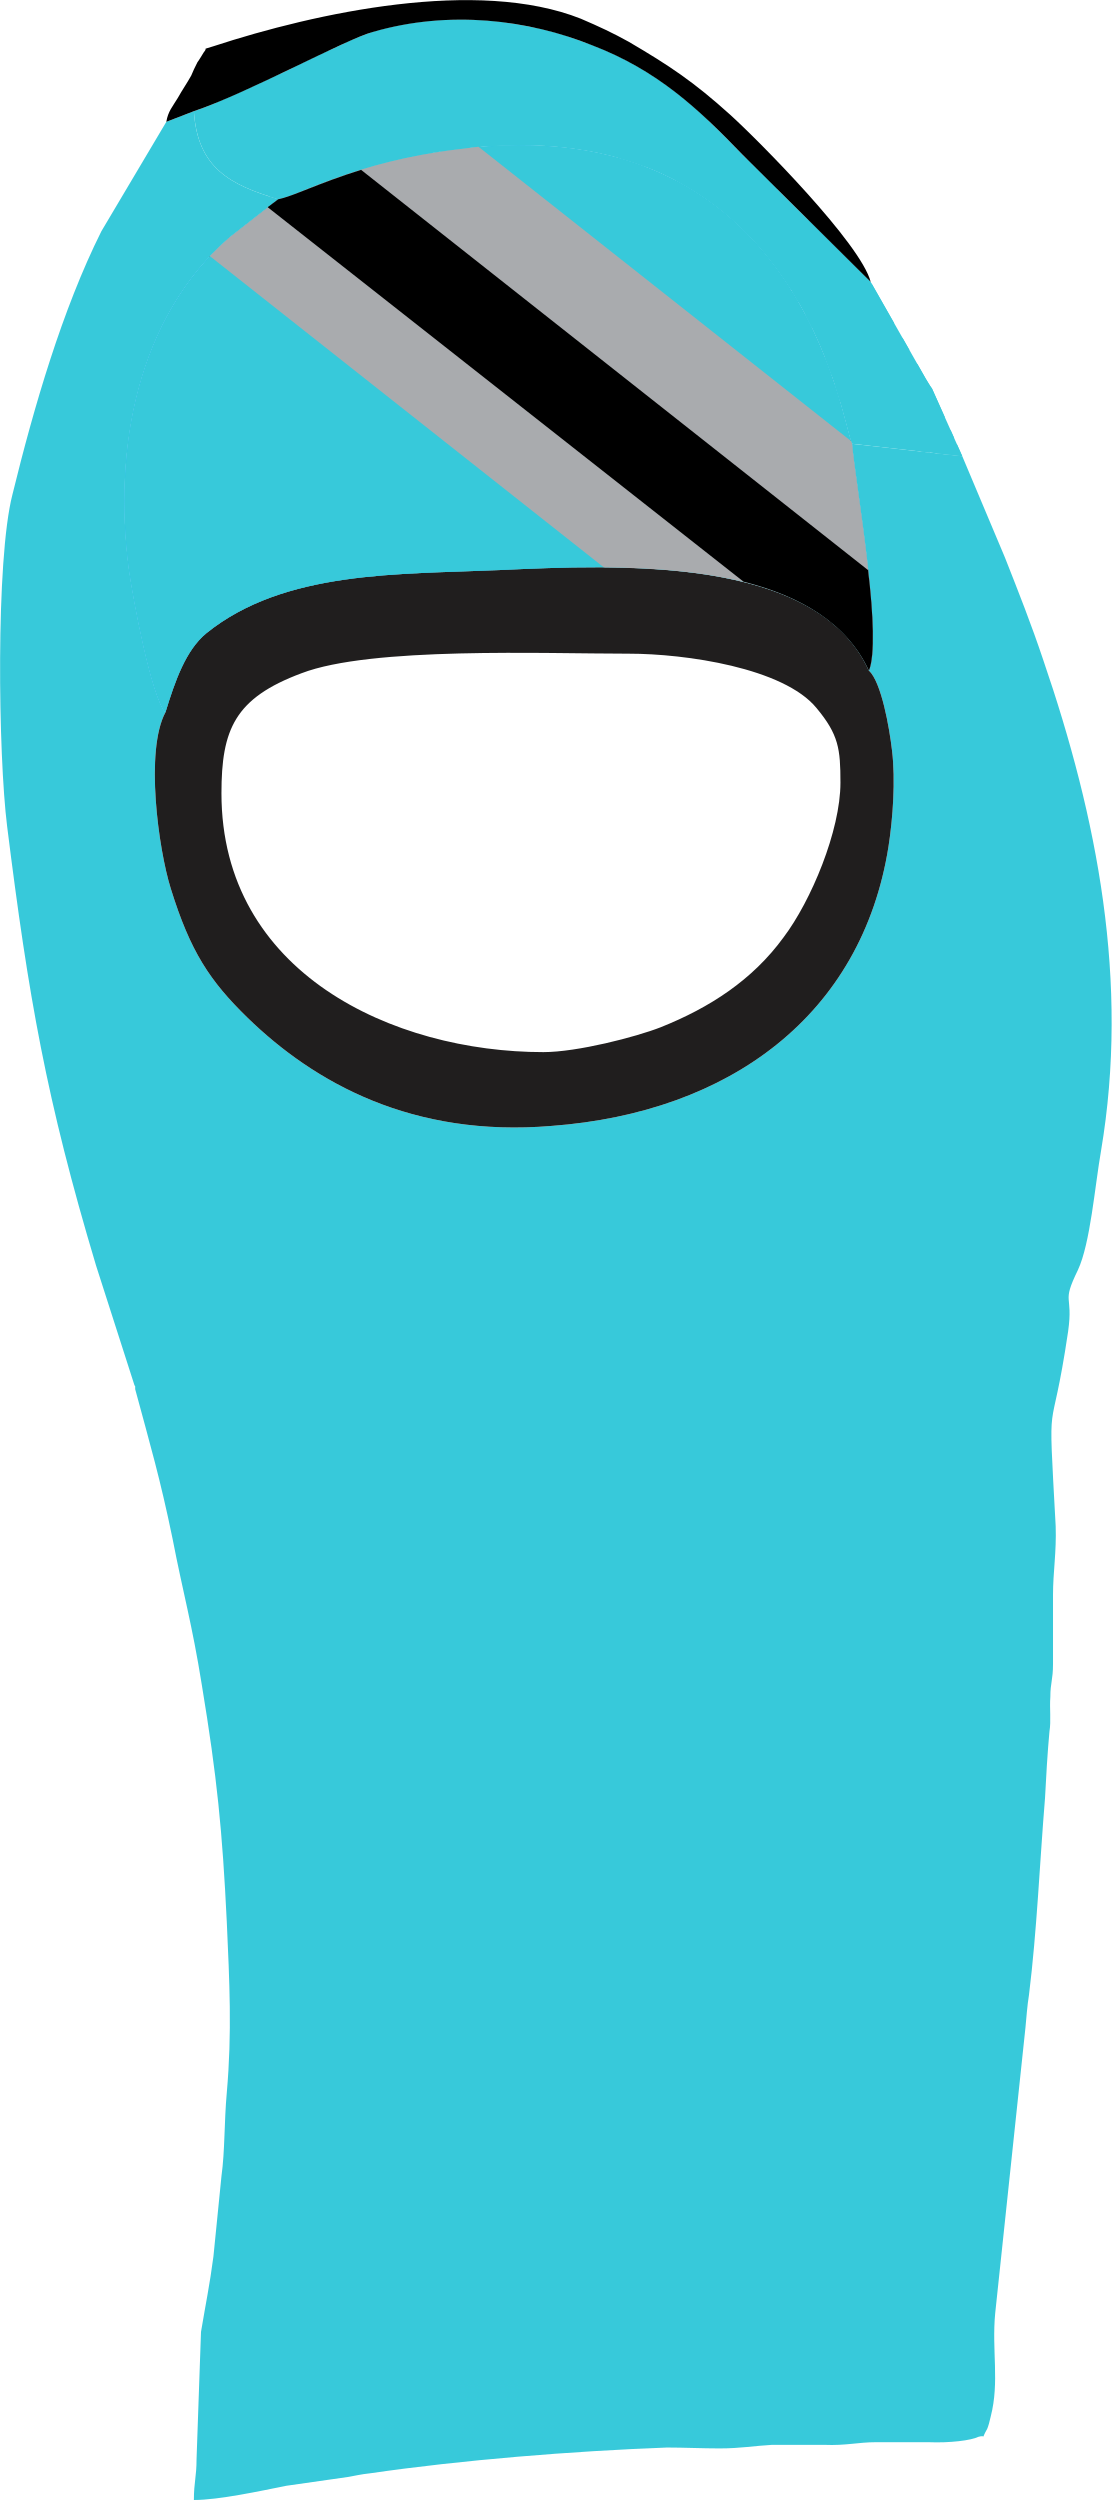
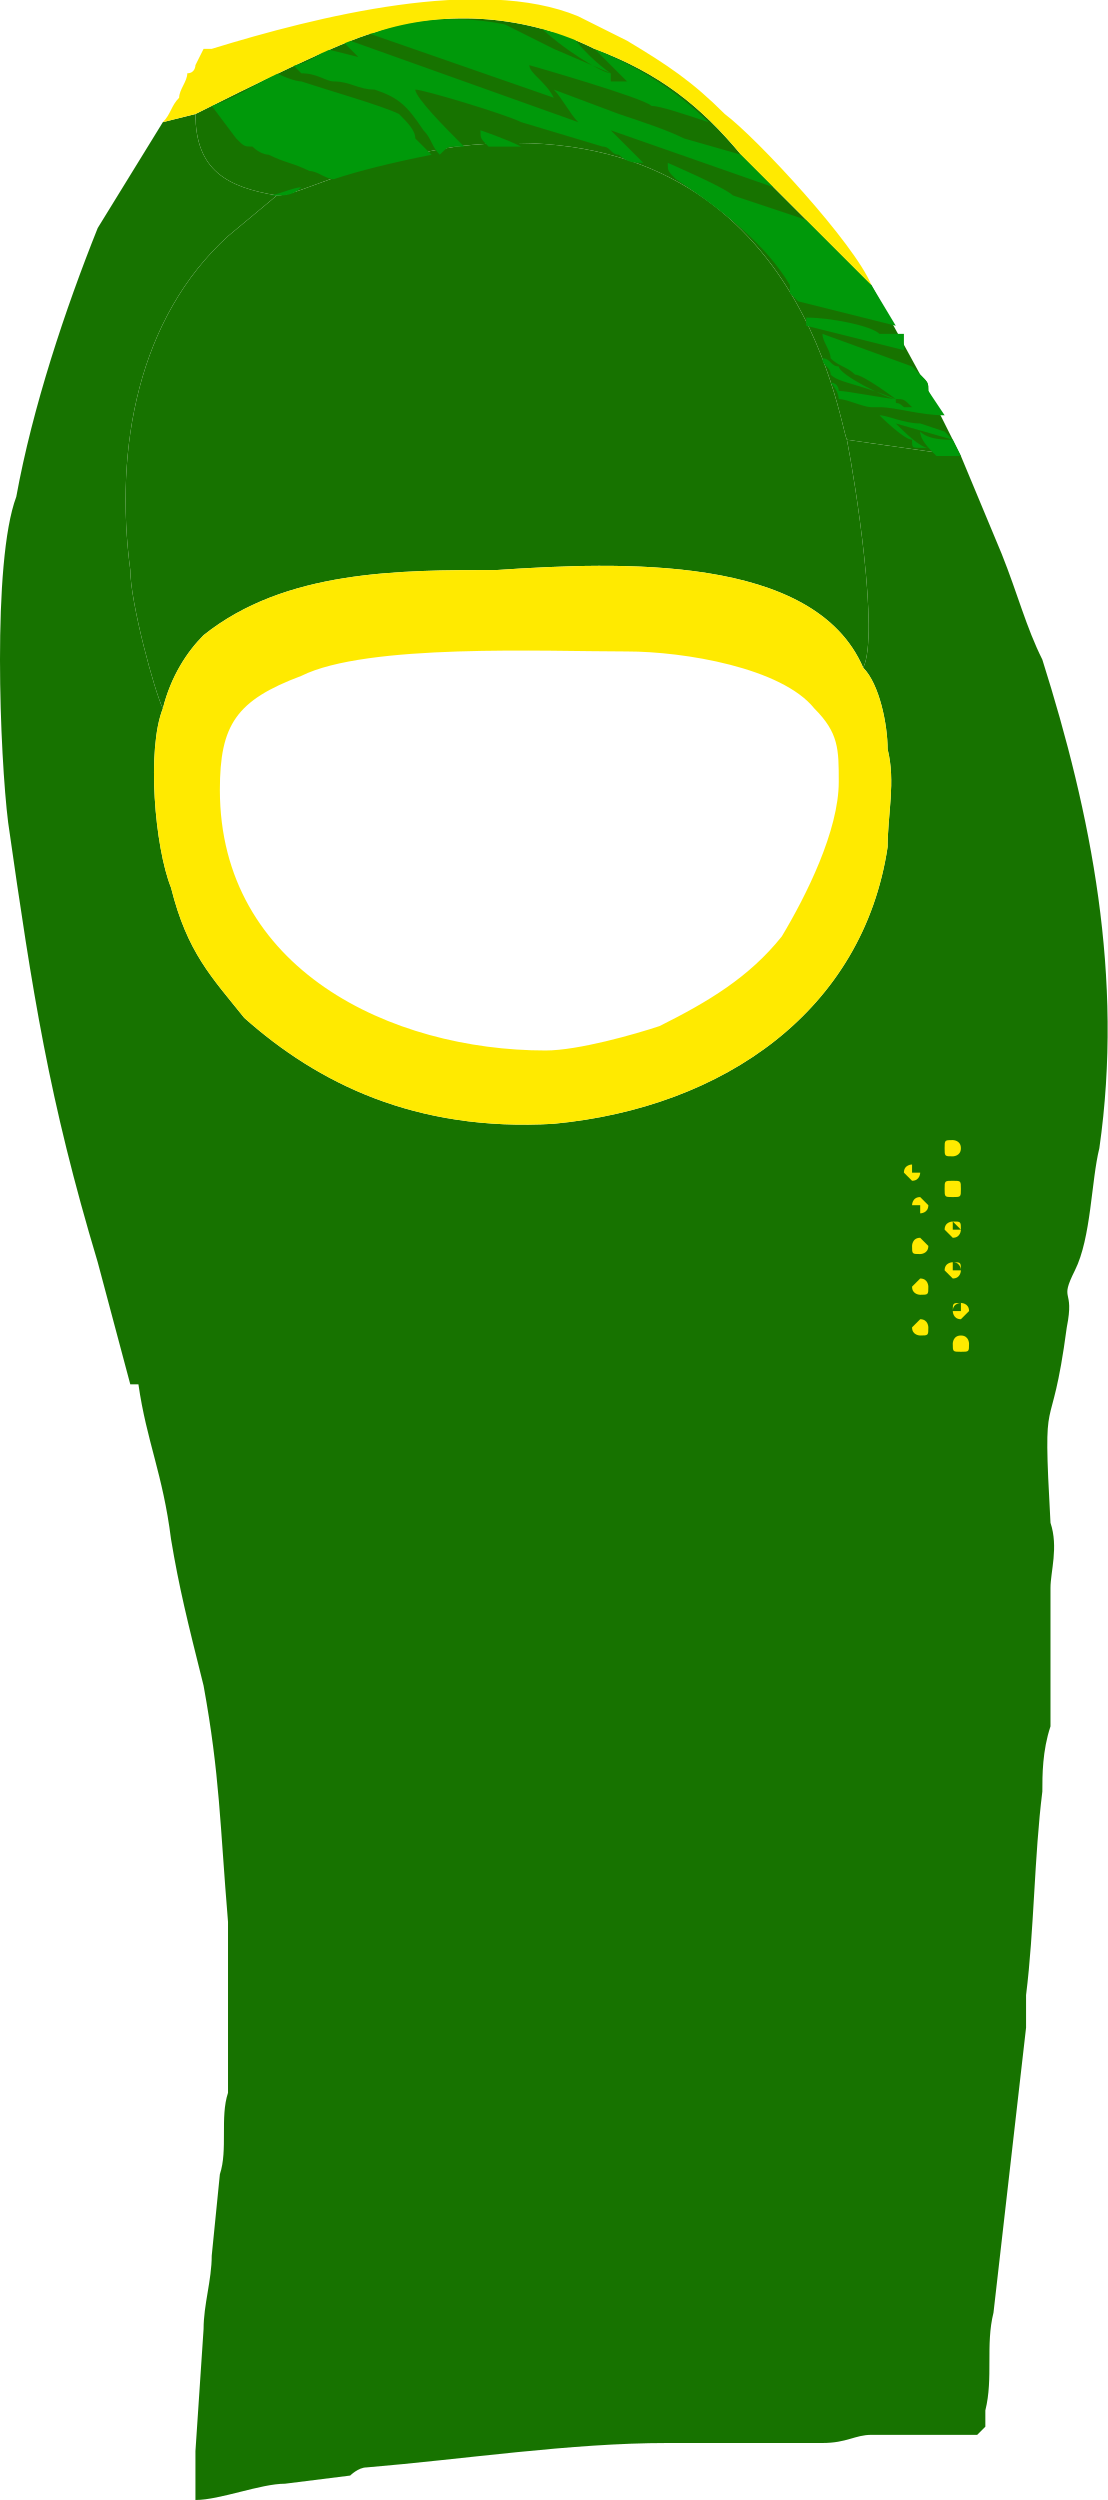
- <svg xmlns="http://www.w3.org/2000/svg" xml:space="preserve" width="100%" height="100%" version="1.1" shape-rendering="geometricPrecision" text-rendering="geometricPrecision" image-rendering="optimizeQuality" fill-rule="evenodd" clip-rule="evenodd" viewBox="0 0 1250 2811">
+ <svg xmlns="http://www.w3.org/2000/svg" xml:space="preserve" width="100%" height="100%" version="1.1" shape-rendering="geometricPrecision" text-rendering="geometricPrecision" image-rendering="optimizeQuality" fill-rule="evenodd" clip-rule="evenodd" viewBox="0 0 136 307">
  <defs>
-     <style data-fonts="true">@font-face { font-family: 'font_2'; src: url('http://127.0.0.1:8000/storage/fonts/37mrW2LoSAz4UV3Fw60rHUYMhqTS29wmTYG7KDOM') format('truetype'); }@font-face { font-family: 'font_3'; src: url('http://127.0.0.1:8000/storage/fonts/6HfvTaKlMgaTqxRG72ZhhoB880t6VVGunu5QHHp6') format('truetype'); }@font-face { font-family: 'font_4'; src: url('http://127.0.0.1:8000/storage/fonts/6q5lPJecyQvh4nloAo6VOQQMEu2p1HTOlzIzSerz') format('truetype'); }@font-face { font-family: 'font_5'; src: url('http://127.0.0.1:8000/storage/fonts/D3O6qgC2TlIuZwX3ThNRuFmGZCdHiNmTJui6cxLU') format('truetype'); }</style>
-     <clipPath id="id0">
-       <path d="M313 224l-55 43c-103,90 -131,237 -113,373 5,35 25,142 41,161 11,-36 23,-70 46,-89 88,-71 217,-66 329,-71 134,-6 357,-17 416,113 16,-36 -15,-210 -19,-255 -11,-18 -56,-381 -444,-331 -115,14 -175,51 -201,56z" id="svg-part-0" />
-     </clipPath>
-     <clipPath id="id1">
-       <path d="M218 125c4,64 41,83 95,99 26,-5 86,-42 201,-56 388,-50 433,313 444,331l124 14 -34 -76c-3,-4 -5,-8 -7,-11l-62 -109 -144 -143c-50,-52 -96,-95 -169,-123 -72,-29 -161,-40 -247,-15 -30,8 -141,69 -201,89z" id="svg-part-1" />
-     </clipPath>
+     <style data-fonts="true">@font-face { font-family: 'font_1'; src: url('http://127.0.0.1:8000/storage/fonts/5ZIyXfnllvfea2c03RF0XvhB4s9AbiJS5UuPNvgP') format('truetype'); }@font-face { font-family: 'font_2'; src: url('http://127.0.0.1:8000/storage/fonts/HiTBF8CNdPuu1yhMAdkdrafbOxzCEGWugdII81Rt') format('truetype'); }@font-face { font-family: 'font_3'; src: url('http://127.0.0.1:8000/storage/fonts/NTEl0gVIgAt3bQrdxmwPc3g1o1VAdu4adzElDKs8') format('truetype'); }</style>
  </defs>
  <g id="Layer_x0020_1">
-     <path fill="#37C9DA" d="M187 137l-73 123c-44,88 -76,198 -100,296 -19,74 -16,293 -6,373 24,192 44,307 100,494l43 134c0,1 1,1 1,2 0,1 0,2 0,3 17,63 28,100 42,168 12,62 22,96 33,165 17,103 23,163 28,266 3,67 6,124 0,192 -3,33 -2,65 -6,94l-9 90c-4,31 -9,55 -14,85l-5 143c0,20 -3,26 -3,46 28,0 74,-10 104,-16l70 -10c6,-1 14,-3 24,-4 103,-15 227,-25 334,-29 19,0 40,1 59,1 24,0 40,-3 59,-4 19,0 39,0 59,0 24,1 38,-3 58,-3 20,0 40,0 59,0 24,1 48,-2 56,-6 10,-3 2,5 10,-9 1,-2 3,-9 4,-14 10,-39 1,-74 5,-116l34 -321c1,-10 2,-25 4,-37 9,-73 12,-148 18,-221 1,-21 3,-54 5,-75 2,-12 0,-26 1,-39 0,-16 3,-19 3,-37 0,-26 0,-52 0,-78 0,-25 4,-48 3,-77 -9,-166 -6,-84 14,-219 6,-43 -8,-30 11,-69 14,-30 19,-94 26,-134 32,-190 -4,-374 -65,-552 -13,-39 -28,-77 -43,-115l-48 -114 -124 -14c4,45 35,219 19,255 14,13 23,64 26,90 4,33 1,76 -4,108 -30,189 -178,299 -379,314 -156,13 -266,-48 -342,-122 -42,-41 -64,-74 -86,-145 -14,-45 -29,-155 -6,-198 -16,-19 -36,-126 -41,-161 -18,-136 10,-283 113,-373l55 -43c-54,-16 -91,-35 -95,-99l-31 12z" id="svg-part-2" />
-     <path fill="#00AFEF" d="M313 224l-55 43c-103,90 -131,237 -113,373 5,35 25,142 41,161 11,-36 23,-70 46,-89 88,-71 217,-66 329,-71 134,-6 357,-17 416,113 16,-36 -15,-210 -19,-255 -11,-18 -56,-381 -444,-331 -115,14 -175,51 -201,56z" id="svg-part-3" />
-     <g clip-path="url(#id0)">
-       <g id="_2884961478608">
-         <g>
-           <rect fill="#A9ABAE" stroke="#373435" stroke-width="1.967" transform="matrix(0.909623 -0 1.15358 0.909156 -81.1206 38.4991)" width="503" height="975" id="svg-part-4" />
-           <rect fill="black" stroke="#373435" stroke-width="1.967" transform="matrix(0.909623 -0 1.15358 0.909156 54.8378 38.4991)" width="173" height="975" id="svg-part-5" />
-         </g>
-         <g>
-           <rect fill="#A9ABAE" stroke="#373435" stroke-width="1.967" transform="matrix(-0.909623 -0 -1.15358 0.909156 3085.43 38.4991)" width="503" height="975" id="svg-part-6" />
-           <rect fill="black" stroke="#373435" stroke-width="1.967" transform="matrix(-0.909623 -0 -1.15358 0.909156 2949.47 38.4991)" width="173" height="975" id="svg-part-7" />
-         </g>
-       </g>
+     <g id="_2474613856400">
+       <path fill="#177300" d="M20 15l-8 13c-4,10 -8,22 -10,33 -3,8 -2,32 -1,40 3,21 5,34 11,54l4 15c0,0 1,0 1,0 0,0 0,0 0,0 1,7 3,11 4,19 1,6 2,10 4,18 2,11 2,17 3,29 0,7 0,13 0,21 -1,3 0,7 -1,10l-1 10c0,3 -1,6 -1,9l-1 15c0,3 0,3 0,6 3,0 8,-2 11,-2l8 -1c0,0 1,-1 2,-1 12,-1 25,-3 37,-3 2,0 4,0 6,0 3,0 4,0 7,0 2,0 4,0 6,0 3,0 4,-1 6,-1 3,0 5,0 7,0 2,0 5,0 6,0 1,-1 0,0 1,-1 0,-1 0,-1 0,-2 1,-4 0,-8 1,-12l4 -35c0,-2 0,-3 0,-4 1,-8 1,-17 2,-25 0,-2 0,-5 1,-8 0,-1 0,-3 0,-4 0,-2 0,-2 0,-4 0,-3 0,-6 0,-9 0,-2 1,-5 0,-8 -1,-18 0,-9 2,-24 1,-5 -1,-3 1,-7 2,-4 2,-11 3,-15 3,-21 -1,-41 -7,-60 -2,-4 -3,-8 -5,-13l-5 -12 -14 -2c1,5 4,24 2,28 2,2 3,7 3,10 1,4 0,8 0,12 -3,20 -20,32 -41,34 -17,1 -29,-5 -38,-13 -4,-5 -7,-8 -9,-16 -2,-5 -3,-17 -1,-22 -1,-2 -4,-13 -4,-17 -2,-15 1,-31 12,-41l6 -5c-6,-1 -10,-3 -10,-10l-4 1z" id="svg-part-0" />
+       <path fill="#177300" d="M34 24l-6 5c-11,10 -14,26 -12,41 0,4 3,15 4,17 1,-4 3,-7 5,-9 10,-8 24,-8 36,-8 15,-1 39,-2 45,12 2,-4 -1,-23 -2,-28 -1,-2 -6,-41 -48,-36 -13,2 -19,6 -22,6z" id="svg-part-1" />
+       <path fill="#FFEA00" d="M67 129c-19,0 -40,-10 -40,-32 0,-8 2,-11 10,-14 8,-4 30,-3 40,-3 7,0 19,2 23,7 3,3 3,5 3,9 0,6 -4,14 -7,19 -4,5 -9,8 -15,11 -3,1 -10,3 -14,3zm-47 -42c-2,5 -1,17 1,22 2,8 5,11 9,16 9,8 21,14 38,13 21,-2 38,-14 41,-34 0,-4 1,-8 0,-12 0,-3 -1,-8 -3,-10 -6,-14 -30,-13 -45,-12 -12,0 -26,0 -36,8 -2,2 -4,5 -5,9z" id="svg-part-2" />
+       <path fill="#177300" d="M24 14c0,7 4,9 10,10 3,0 9,-4 22,-6 42,-5 47,34 48,36l14 2 -4 -8c0,-1 0,-1 -1,-2l-6 -11 -16 -16c-5,-6 -10,-10 -18,-13 -8,-4 -18,-5 -27,-2 -4,1 -16,7 -22,10z" id="svg-part-3" />
+       <path fill="#00990A" d="M40 6l4 1c0,0 -1,-1 -1,-1 0,0 -1,-1 -1,-1 1,0 1,0 1,0l28 10c-1,-1 -2,-3 -3,-4l8 3c3,1 6,2 8,3l7 2 4 4 -20 -7 4 4c0,0 0,0 0,0 -1,0 -2,0 -3,-1 -1,0 -1,-1 -2,-1l-10 -3c-2,-1 -12,-4 -13,-4 0,1 4,5 5,6 0,0 1,1 1,1 0,0 -1,0 -1,0 -1,0 -1,0 -2,1 -1,-1 -1,-2 -2,-3 -2,-3 -3,-4 -6,-5 -2,0 -3,-1 -5,-1 -1,0 -2,-1 -4,-1 0,0 -1,-1 -1,-1 1,0 3,-1 4,-2zm20 12c-1,-1 -1,-1 -1,-2 0,0 3,1 5,2 -1,0 -3,0 -4,0zm37 18c0,0 0,0 0,0 0,0 0,0 0,-1 -3,-5 -8,-9 -14,-13 -1,-1 -1,-1 -1,-2 0,0 7,3 8,4 3,1 6,2 9,3l0 0 7 7c0,0 0,0 1,1l3 5 -12 -3c0,0 -1,-1 -1,-1zm-56 -14c-1,0 -2,-1 -3,-1 -2,-1 -3,-1 -5,-2 0,0 -1,0 -2,-1 -1,0 -1,0 -2,-1l-3 -4c3,-1 6,-3 8,-4 2,1 3,1 3,1 3,1 10,3 12,4 1,1 2,2 2,3 1,1 1,1 2,2 -5,1 -9,2 -12,3zm-8 2c0,0 1,0 1,0 1,0 2,0 3,-1 -1,0 -3,1 -4,1zm66 15c0,0 0,1 0,1l12 3 0 -2c-1,0 -2,0 -3,0 -1,-1 -6,-2 -9,-2zm2 5c0,1 1,1 1,2 1,1 3,1 8,3 0,0 0,0 0,0 -1,0 -7,-3 -7,-4 -1,0 -1,-1 -2,-1zm1 3c1,1 1,2 1,2 1,0 3,1 4,1l1 0c2,0 5,1 8,1l-2 -3c0,-1 0,-1 -1,-2l-1 -1 -11 -4c0,1 1,2 1,3 1,1 2,1 3,2 1,0 5,3 5,3 1,0 1,0 2,1 -1,0 -1,0 -1,0 -1,-1 -1,0 -1,-1 -1,0 -6,-1 -7,-1 0,0 0,-1 -1,-1zm11 8l1 0c-1,0 -3,-2 -4,-3l7 2 -1 -1 -3 -1c-2,0 -4,-1 -5,-1 0,0 3,3 4,3 0,1 0,1 1,1zm2 1l3 0 -1 -2c-1,0 -3,0 -4,-1 0,1 1,2 2,3zm-28 -41c-4,-4 -9,-7 -14,-9 -1,-1 -1,-1 -1,-1l5 5c0,0 0,0 0,0l-1 0c0,0 0,0 -1,0 0,0 0,-1 0,-1 0,0 0,0 0,0l-7 -3c-2,-1 -4,-2 -6,-3 -5,-1 -11,-1 -16,1 0,0 -1,0 -1,0l23 8c-1,-2 -3,-3 -3,-4 0,0 14,4 15,5 1,0 4,1 7,2zm-17 -11c-2,0 -3,0 -4,-1 3,3 8,6 9,6 0,0 0,0 0,0 0,0 0,0 0,0 0,0 -3,-2 -5,-5z" id="svg-part-4" />
+       <path fill="#FFEA00" d="M20 15l4 -1c6,-3 18,-9 22,-10 9,-3 19,-2 27,2 8,3 13,7 18,13l16 16c-2,-5 -14,-18 -18,-21 -4,-4 -7,-6 -12,-9 -2,-1 -4,-2 -6,-3 -12,-5 -32,0 -45,4 -2,0 0,0 -1,0 0,0 -1,2 -1,2 0,0 0,1 -1,1 0,1 -1,2 -1,3 -1,1 -1,2 -2,3z" id="svg-part-5" />
    </g>
-     <path fill="none" d="M313 224l-55 43c-103,90 -131,237 -113,373 5,35 25,142 41,161 11,-36 23,-70 46,-89 88,-71 217,-66 329,-71 134,-6 357,-17 416,113 16,-36 -15,-210 -19,-255 -11,-18 -56,-381 -444,-331 -115,14 -175,51 -201,56z" id="svg-part-8" />
-     <path fill="#201E1E" d="M611 1183c-169,0 -362,-89 -362,-291 0,-72 15,-107 90,-135 78,-30 273,-22 368,-22 64,0 174,16 211,61 25,30 27,46 27,84 0,54 -33,133 -64,174 -35,48 -83,79 -138,101 -28,11 -94,28 -132,28zm-425 -382c-23,43 -8,153 6,198 22,71 44,104 86,145 76,74 186,135 342,122 201,-15 349,-125 379,-314 5,-32 8,-75 4,-108 -3,-26 -12,-77 -26,-90 -59,-130 -282,-119 -416,-113 -112,5 -241,0 -329,71 -23,19 -35,53 -46,89z" id="svg-part-9" />
-     <path fill="#37C9DA" d="M218 125c4,64 41,83 95,99 26,-5 86,-42 201,-56 388,-50 433,313 444,331l124 14 -34 -76c-3,-4 -5,-8 -7,-11l-62 -109 -144 -143c-50,-52 -96,-95 -169,-123 -72,-29 -161,-40 -247,-15 -30,8 -141,69 -201,89z" id="svg-part-10" />
-     <g clip-path="url(#id1)">
-       <g id="_2884961479408">
-         <path id="1" fill="#37C9DA" d="M190 39l0 -28 218 57c-4,-5 -10,-12 -15,-14 -4,-5 -10,-10 -14,-16l270 99c-2,-7 -16,-24 -21,-34l73 25c24,9 49,17 71,26l107 39c9,3 22,25 23,30l-209 -75 31 38c3,4 7,7 11,11 6,10 12,17 21,26 31,36 34,34 73,62 10,5 17,11 26,18l27 18c-9,-1 -21,-9 -29,-12 -43,-21 -86,-41 -118,-82l-19 -23c-2,-4 -5,-8 -9,-11 -13,-14 -14,-25 -31,-30l-90 -28c-17,-5 -106,-32 -119,-35 4,7 40,47 49,56 13,16 34,34 55,47 14,10 123,68 131,69 -3,-1 -35,-23 -43,-28 -22,-11 -72,-37 -86,-57 -8,-7 -31,-31 -35,-38 13,3 152,41 156,44 0,0 6,7 7,9l39 46c6,9 8,11 16,18 17,16 67,34 90,44 9,3 16,6 24,10 7,1 17,7 23,8 -6,-5 -14,-11 -20,-16 -18,-16 -41,-36 -59,-48 -11,-7 -32,-23 -38,-34 -10,-16 -18,-30 -26,-45 4,1 68,26 79,31 27,11 54,21 80,32 10,4 11,3 19,10l39 46c11,15 49,51 54,63l-212 -47 20 24c-15,-1 -72,-18 -92,-24 -31,-7 -106,-27 -136,-35 -14,-6 -27,-12 -42,-16 -72,-25 -139,-52 -211,-77 -13,-6 -28,-12 -42,-16 -6,-3 -13,-5 -21,-8 -8,-3 -13,-3 -18,-10l-44 -78c-4,-5 -22,-29 -24,-35 20,4 117,40 145,48 19,7 91,28 105,38 11,9 15,16 23,25 15,19 30,36 47,53 20,18 29,31 58,39 25,7 51,13 76,20l74 20c-11,-13 -51,-22 -70,-29 -62,-18 -87,-18 -135,-60 -19,-16 -31,-34 -46,-55 -16,-23 -24,-37 -57,-44 -14,-3 -26,-6 -38,-10 -14,-3 -26,-7 -39,-10 -41,-11 -115,-34 -152,-41zm881 483c2,2 -2,1 3,2l-3 0c-17,-2 -36,-15 -45,-25 -8,-6 -38,-30 -39,-34 17,3 35,9 52,13l41 8c5,2 6,5 7,10l-75 -18c17,17 32,34 59,44zm-454 -863l56 0c2,4 7,5 11,8 5,3 21,35 23,40 -7,-2 -17,-9 -23,-12l-45 -24c-5,-2 -17,-8 -22,-12zm-183 63c0,3 1,3 -1,3l-134 -66 46 0c3,5 88,63 89,63zm691 807l0 8c-8,0 -15,-1 -23,-1 -10,-2 -11,-5 -17,-6 -1,-4 1,-1 -3,-4 0,0 -3,-2 -3,-2 -4,-2 -3,-2 -6,-4 -10,-5 -36,-17 -40,-32 17,5 35,10 52,14 25,7 22,18 40,27zm-449 -693l-2 0 -110 -76c-29,-22 -72,-67 -89,-101l26 0c28,53 130,132 175,177zm-160 436c-2,0 1,0 -3,0 -14,1 -113,-27 -152,-30 -34,-1 -72,7 -104,13 -10,2 -10,4 -17,-3 -8,-4 -24,-15 -28,-21 15,3 23,9 41,4 43,-11 68,-26 123,-18 41,6 115,49 140,55zm493 178c0,3 0,1 -2,1 -77,-28 -64,-20 -121,-72 -10,-10 -18,-8 -36,-11 -18,-3 -115,-23 -119,-21l32 28c13,10 21,17 37,24 10,6 77,31 87,32 -11,-8 -42,-17 -57,-25 -10,-4 -19,-8 -27,-14 -6,-6 -16,-14 -23,-20 4,-1 56,7 66,9 10,2 21,4 32,5 9,2 8,2 13,7 16,14 38,38 57,44 9,3 54,17 61,16 3,2 -2,1 8,4 4,0 5,1 10,3 -4,-7 -10,-10 -16,-13 -2,0 -42,-24 -49,-27 -9,-6 -14,-8 -22,-17 -4,-5 -13,-17 -16,-22l110 29c14,3 15,6 22,14 12,9 54,44 57,50 -24,0 -87,-10 -122,-14l-10 -2c-35,-4 -74,-21 -90,-22 -10,-2 -20,-5 -31,-6 -57,-11 -81,-14 -118,-54 -18,-21 -10,-12 -30,-28l-43 -34 184 44c-3,-8 -9,-11 -13,-18 10,0 129,28 150,34 13,2 29,2 38,21l-144 -33c4,6 52,48 57,51 8,6 61,34 68,37zm-319 -368c-1,1 0,1 -2,0 0,0 -3,-2 -3,-2 -10,-1 -114,-67 -125,-77 -18,-14 -38,-34 -52,-52 -15,-20 -30,-41 -44,-61 -8,-11 -15,-20 -23,-30 -5,-8 -5,-7 -15,-11l-164 -65c-22,-8 -48,-20 -72,-28l0 -37 201 92 -28 -49c8,1 16,7 24,10l166 74c31,14 62,28 94,43 15,7 32,14 47,21 11,5 11,8 17,18 3,7 11,18 13,24l-277 -123c2,5 92,129 108,141 14,14 124,105 135,112zm-500 -382l0 -41 74 0 154 70c11,4 43,21 52,23 -3,-4 -8,-7 -11,-10 -3,-3 -9,-7 -12,-10 -2,-3 0,0 -3,-3 -6,-5 -4,-5 -9,-8 -2,0 -35,-27 -39,-31 -7,-6 -13,-12 -20,-16 -5,-4 -16,-11 -20,-15l103 0 39 60c29,36 73,58 114,82 10,6 20,13 30,18 6,3 26,17 31,19 1,1 0,0 1,3 1,0 2,1 4,1 2,1 3,1 6,3l5 3c-3,-7 -25,-27 -31,-36l-55 -56c-32,-32 -61,-48 -80,-97l50 0c2,3 126,76 149,89 11,7 11,7 19,16l101 144c4,5 14,16 15,21l-281 -115c6,11 24,31 27,39l-288 -129c6,8 41,39 47,48l-172 -72zm495 383c1,3 0,2 3,3 0,0 3,1 3,3 4,1 7,1 9,3l5 1c-1,-3 0,0 -3,-3l-47 -45c-17,-15 -32,-31 -50,-46 -46,-36 -45,-37 -67,-81 -6,-11 -13,-21 -17,-32 7,1 193,93 209,100 10,5 17,8 23,15l123 158c-8,0 -125,-38 -141,-43 -10,-3 -136,-44 -143,-44 9,13 20,24 28,36l-289 -101c10,13 43,38 47,45l-188 -61 0 -125c15,14 43,51 55,61 25,19 44,24 76,36 51,19 107,36 155,55 5,2 7,3 10,2 -22,-20 -48,-27 -77,-38 -47,-17 -122,-44 -160,-72 -12,-9 -21,-19 -30,-28 -5,-5 -10,-10 -14,-16 -8,-6 -10,-11 -15,-16l0 -55c12,13 27,40 53,64 53,49 112,77 172,114 10,7 25,18 36,23 -10,-13 -99,-69 -114,-81 -41,-31 -45,-32 -74,-72 -5,-5 -21,-22 -22,-28 8,2 52,19 64,23l129 46c9,3 10,2 15,7 18,27 48,71 67,93 28,36 68,48 110,70l59 29z" />
-       </g>
-     </g>
-     <path fill="none" d="M218 125c4,64 41,83 95,99 26,-5 86,-42 201,-56 388,-50 433,313 444,331l124 14 -34 -76c-3,-4 -5,-8 -7,-11l-62 -109 -144 -143c-50,-52 -96,-95 -169,-123 -72,-29 -161,-40 -247,-15 -30,8 -141,69 -201,89z" id="svg-part-12" />
-     <path fill="black" d="M187 137l31 -12c60,-20 171,-81 201,-89 86,-25 175,-14 247,15 73,28 119,71 169,123l144 143c-11,-43 -126,-159 -158,-188 -41,-37 -68,-55 -114,-82 -18,-10 -33,-17 -54,-26 -116,-46 -297,-7 -413,31 -15,5 -5,0 -11,7 0,0 -6,10 -7,11 -3,6 -5,10 -7,15 -5,9 -10,16 -15,25 -6,10 -11,15 -13,27z" id="svg-part-13" />
-     <path fill="#37C9DA" d="M313 224l-55 43c-103,90 -131,237 -113,373 5,35 25,142 41,161 11,-36 23,-70 46,-89 88,-71 217,-66 329,-71 134,-6 357,-17 416,113 16,-36 -15,-210 -19,-255 -11,-18 -56,-381 -444,-331 -115,14 -175,51 -201,56z" id="svg-part-14" />
-     <path fill="#A9ABAE" d="M538 165l419 331c0,1 1,2 1,3 4,45 35,219 19,255 -43,-96 -177,-115 -298,-116l-443 -350c7,-7 14,-14 22,-21l55 -43c26,-5 86,-42 201,-56 8,-1 16,-2 24,-3z" id="svg-part-15" />
-     <path fill="black" d="M406 191l570 450c6,49 8,96 1,113 -25,-54 -78,-84 -141,-100l-535 -421 12 -9c16,-3 45,-18 93,-33z" id="svg-part-16" />
+     <path fill="#FFEA00" d="M117 140c-1,0 -1,0 -1,1 0,1 0,1 1,1 0,0 1,0 1,-1 0,-1 -1,-1 -1,-1zm-5 3c0,0 -1,0 -1,1 0,0 1,1 1,1 1,0 1,-1 1,-1 0,-1 0,-1 -1,-1zm1 19c0,0 -1,1 -1,1 0,1 1,1 1,1 1,0 1,0 1,-1 0,0 0,-1 -1,-1zm0 1c0,0 0,0 0,0 0,0 0,0 0,0 1,0 1,0 1,0 0,0 0,0 -1,0zm0 -6c0,0 -1,1 -1,1 0,1 1,1 1,1 1,0 1,0 1,-1 0,0 0,-1 -1,-1zm0 1c0,0 0,0 0,0 0,0 0,1 0,1 0,0 0,-1 0,-1 0,0 0,0 0,0zm0 -6c-1,0 -1,1 -1,1 0,1 0,1 1,1 0,0 1,0 1,-1 0,0 -1,-1 -1,-1zm0 1c0,0 0,0 0,0 0,1 0,1 0,1 0,0 0,0 0,-1 0,0 0,0 0,0zm0 -6c-1,0 -1,1 -1,1 0,1 0,1 1,1 0,0 1,0 1,-1 0,0 -1,-1 -1,-1zm0 1c-1,0 -1,0 -1,0 0,1 0,1 1,1 0,0 0,0 0,-1 0,0 0,0 0,0zm-1 -5c0,0 0,0 0,1 0,0 0,0 0,0 1,0 1,0 1,0 0,-1 0,-1 -1,-1zm6 21c-1,0 -1,1 -1,1 0,1 0,1 1,1 1,0 1,0 1,-1 0,0 0,-1 -1,-1zm0 1c0,0 0,0 0,0 0,1 0,1 0,1 0,0 0,0 0,-1 0,0 0,0 0,0zm0 -5c-1,0 -1,0 -1,1 0,0 0,1 1,1 0,0 1,-1 1,-1 0,-1 -1,-1 -1,-1zm0 0c0,0 -1,0 -1,1 0,0 1,0 1,0 0,0 0,0 0,0 0,-1 0,-1 0,-1zm-1 -5c0,0 -1,0 -1,1 0,0 1,1 1,1 1,0 1,-1 1,-1 0,-1 0,-1 -1,-1zm0 0c0,0 0,1 0,1 0,0 0,0 0,0 1,0 1,0 1,0 0,0 0,-1 -1,-1zm0 -5c0,0 -1,0 -1,1 0,0 1,1 1,1 1,0 1,-1 1,-1 0,-1 0,-1 -1,-1zm0 0c0,0 0,1 0,1 0,0 0,0 0,0 0,0 1,0 1,0 0,0 -1,-1 -1,-1zm0 -5c-1,0 -1,0 -1,1 0,1 0,1 1,1 1,0 1,0 1,-1 0,-1 0,-1 -1,-1zm0 1c0,0 0,0 0,0 0,0 0,0 0,0 0,0 0,0 0,0 0,0 0,0 0,0zm0 -5c0,0 -1,0 -1,0 0,0 1,0 1,0 0,0 0,0 0,0 0,0 0,0 0,0z" id="svg-part-6" />
  </g>
</svg>
